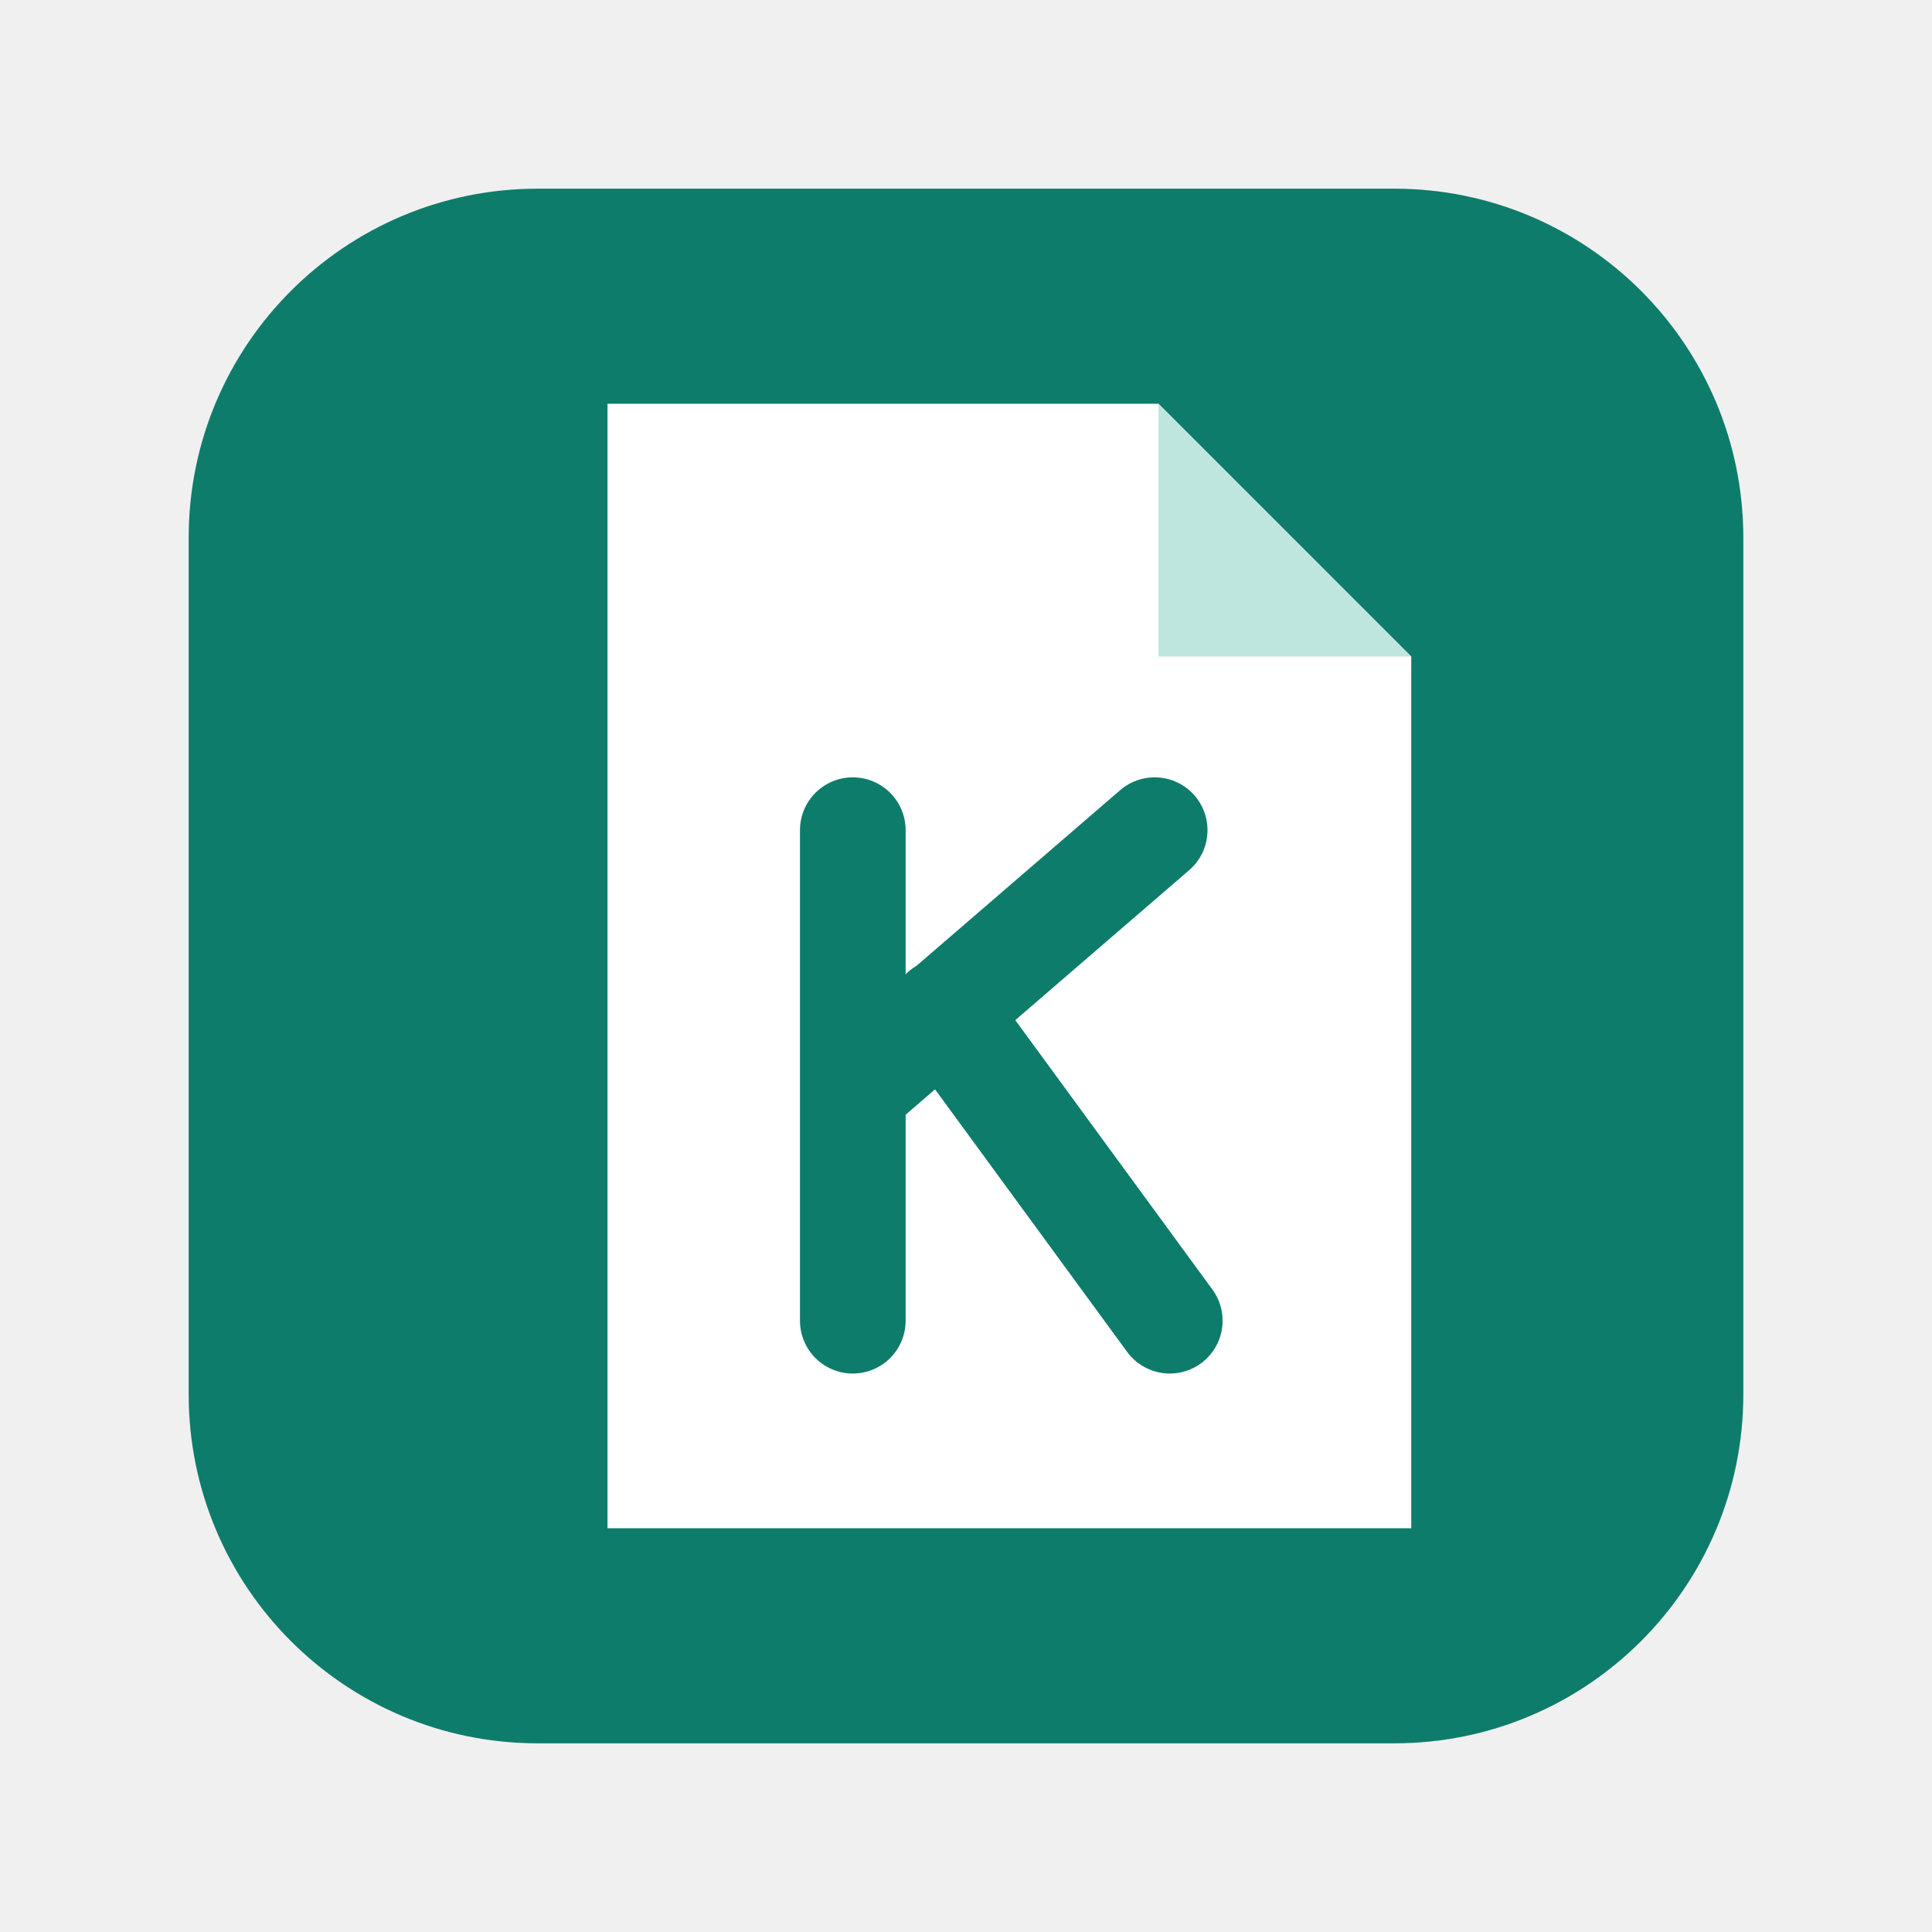
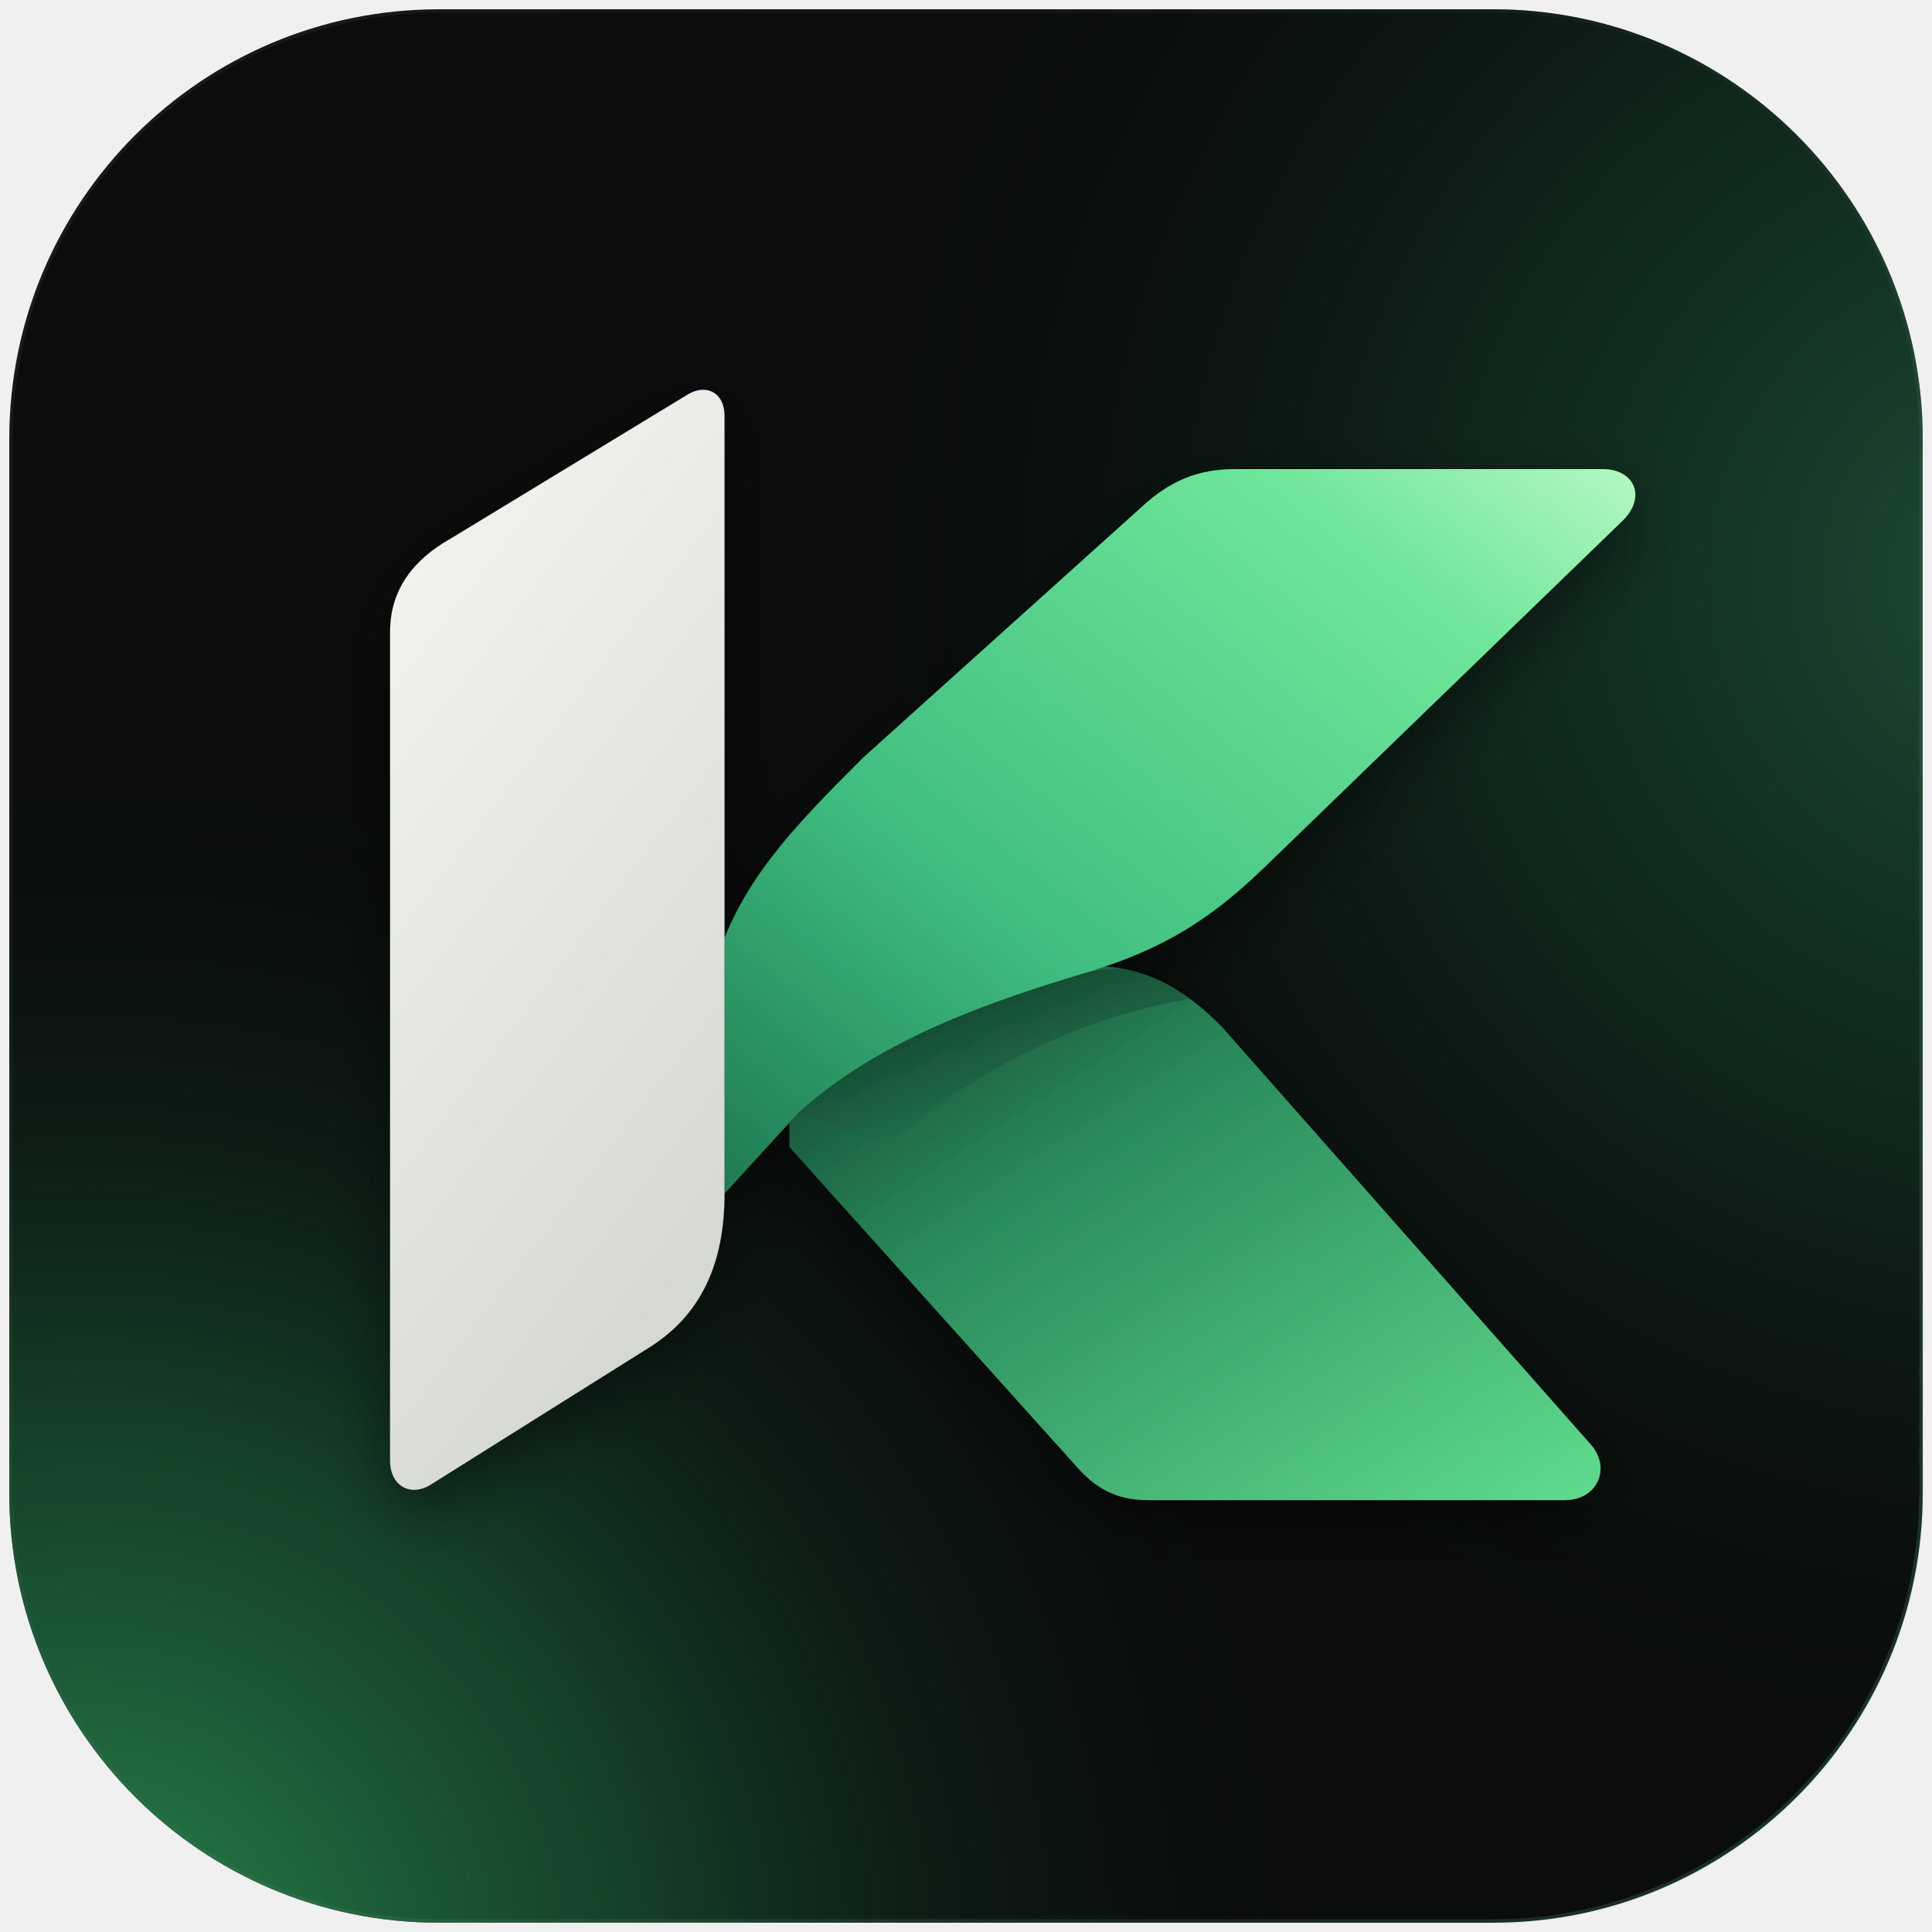
- <svg xmlns="http://www.w3.org/2000/svg" viewBox="0 0 1024 1024">
-   <rect x="100" y="100" width="824" height="824" rx="185" fill="#0E7C6B" />
-   <path d="M322 214 H614 L748 348 V810 H322 Z" fill="#FFFFFF" />
-   <path d="M614 214 V348 H748 Z" fill="#BFE6DE" />
-   <path d="M452 440 V700 M452 578 L612 440 M500 536 L620 700" fill="none" stroke="#0E7C6B" stroke-width="56" stroke-linecap="round" stroke-linejoin="round" />
+ <svg xmlns="http://www.w3.org/2000/svg" viewBox="96 96 832 832">
+   <defs>
+     <radialGradient id="glowBL" cx="0.05" cy="1.02" r="0.62">
+       <stop offset="0" stop-color="#2f9a5a" stop-opacity="0.85" />
+       <stop offset="0.45" stop-color="#1d6b3f" stop-opacity="0.55" />
+       <stop offset="1" stop-color="#0b1210" stop-opacity="0" />
+     </radialGradient>
+     <radialGradient id="glowTR" cx="1.05" cy="0.3" r="0.6">
+       <stop offset="0" stop-color="#2a7a4e" stop-opacity="0.6" />
+       <stop offset="0.5" stop-color="#174a31" stop-opacity="0.4" />
+       <stop offset="1" stop-color="#0b1210" stop-opacity="0" />
+     </radialGradient>
+     <linearGradient id="edge" x1="0" y1="0" x2="1" y2="1">
+       <stop offset="0" stop-color="#ffffff" stop-opacity="0.06" />
+       <stop offset="0.5" stop-color="#ffffff" stop-opacity="0.02" />
+       <stop offset="1" stop-color="#5fe09a" stop-opacity="0.18" />
+     </linearGradient>
+     <linearGradient id="slab" x1="0" y1="0" x2="0.4" y2="1">
+       <stop offset="0" stop-color="#f6f7f3" />
+       <stop offset="1" stop-color="#d6d8d3" />
+     </linearGradient>
+     <linearGradient id="armTop" x1="0" y1="1" x2="1" y2="0">
+       <stop offset="0" stop-color="#1f7a52" />
+       <stop offset="0.35" stop-color="#3fbf80" />
+       <stop offset="0.8" stop-color="#6fe69a" />
+       <stop offset="1" stop-color="#b3f7c3" />
+     </linearGradient>
+     <linearGradient id="armBottom" x1="0" y1="0" x2="1" y2="1">
+       <stop offset="0" stop-color="#0f3a28" />
+       <stop offset="0.35" stop-color="#2a8a5c" />
+       <stop offset="1" stop-color="#5fdc8e" />
+     </linearGradient>
+     <linearGradient id="fold" x1="0" y1="0" x2="0" y2="1">
+       <stop offset="0" stop-color="#000" stop-opacity="0.55" />
+       <stop offset="1" stop-color="#000" stop-opacity="0" />
+     </linearGradient>
+     <filter id="soft" x="-20%" y="-20%" width="140%" height="140%">
+       <feDropShadow dx="0" dy="10" stdDeviation="14" flood-color="#000" flood-opacity="0.45" />
+     </filter>
+     <clipPath id="body">
+       <rect x="100" y="100" width="824" height="824" rx="185" />
+     </clipPath>
+   </defs>
+   <rect x="100" y="100" width="824" height="824" rx="185" fill="#0a0d0c" />
+   <g clip-path="url(#body)">
+     <rect x="100" y="100" width="824" height="824" fill="url(#glowBL)" />
+     <rect x="100" y="100" width="824" height="824" fill="url(#glowTR)" />
+   </g>
+   <rect x="100.5" y="100.5" width="823" height="823" rx="184.5" fill="none" stroke="url(#edge)" stroke-width="2" />
+   <g filter="url(#soft)">
+     <path d="M436 575 C470 540 520 512 566 512 C590 512 606 522 622 538 L781 718 C790 728 784 742 770 742 L590 742 C577 742 568 737 560 728 L436 590 Z" fill="url(#armBottom)" />
+     <path d="M408 500 C420 470 442 448 468 422 L588 314 C600 303 612 298 628 298 L786 298 C800 298 805 310 795 320 L640 470 C612 497 590 507 560 516 C510 531 470 548 440 575 L408 610 Z" fill="url(#armTop)" />
+     <path d="M440 575 C470 548 510 531 560 516 C580 510 596 514 610 526 C570 532 520 552 478 590 Z" fill="url(#fold)" opacity="0.4" />
+     <path d="M264 368 C264 350 274 337 290 328 L392 266 C400 261 408 265 408 275 L408 610 C408 640 398 662 376 676 L282 735 C273 741 264 736 264 725 Z" fill="url(#slab)" />
+   </g>
</svg>
